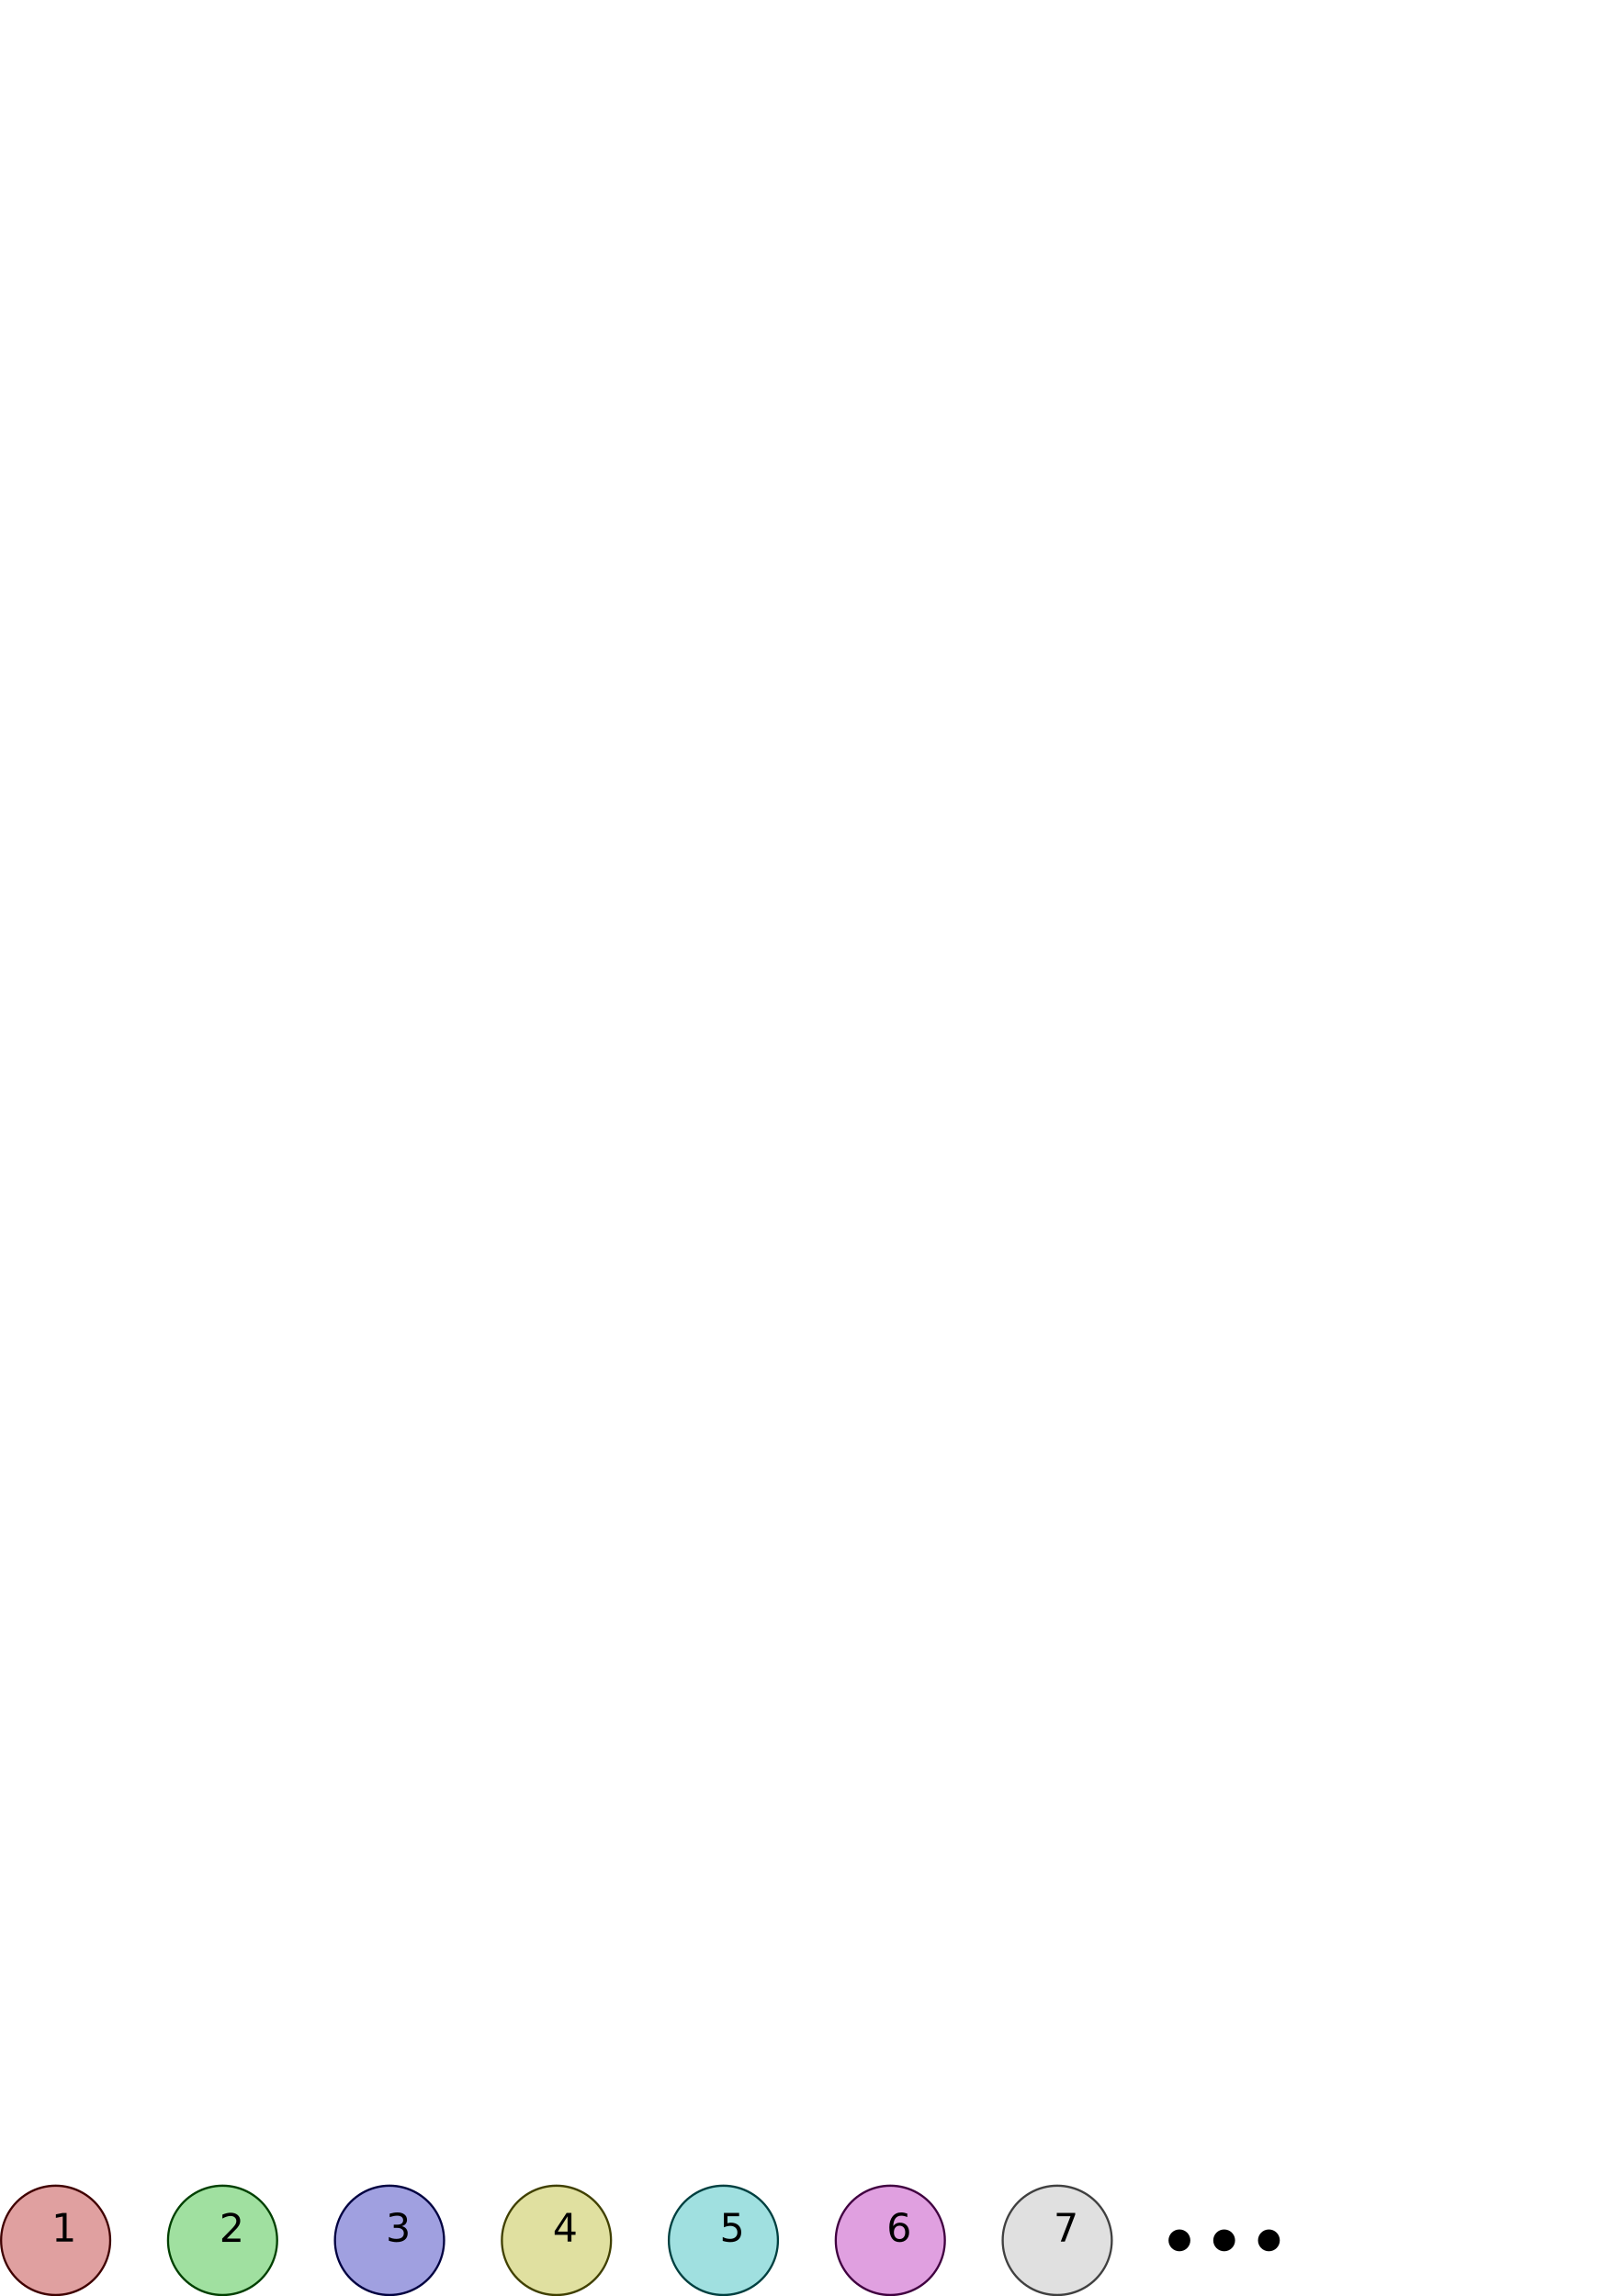
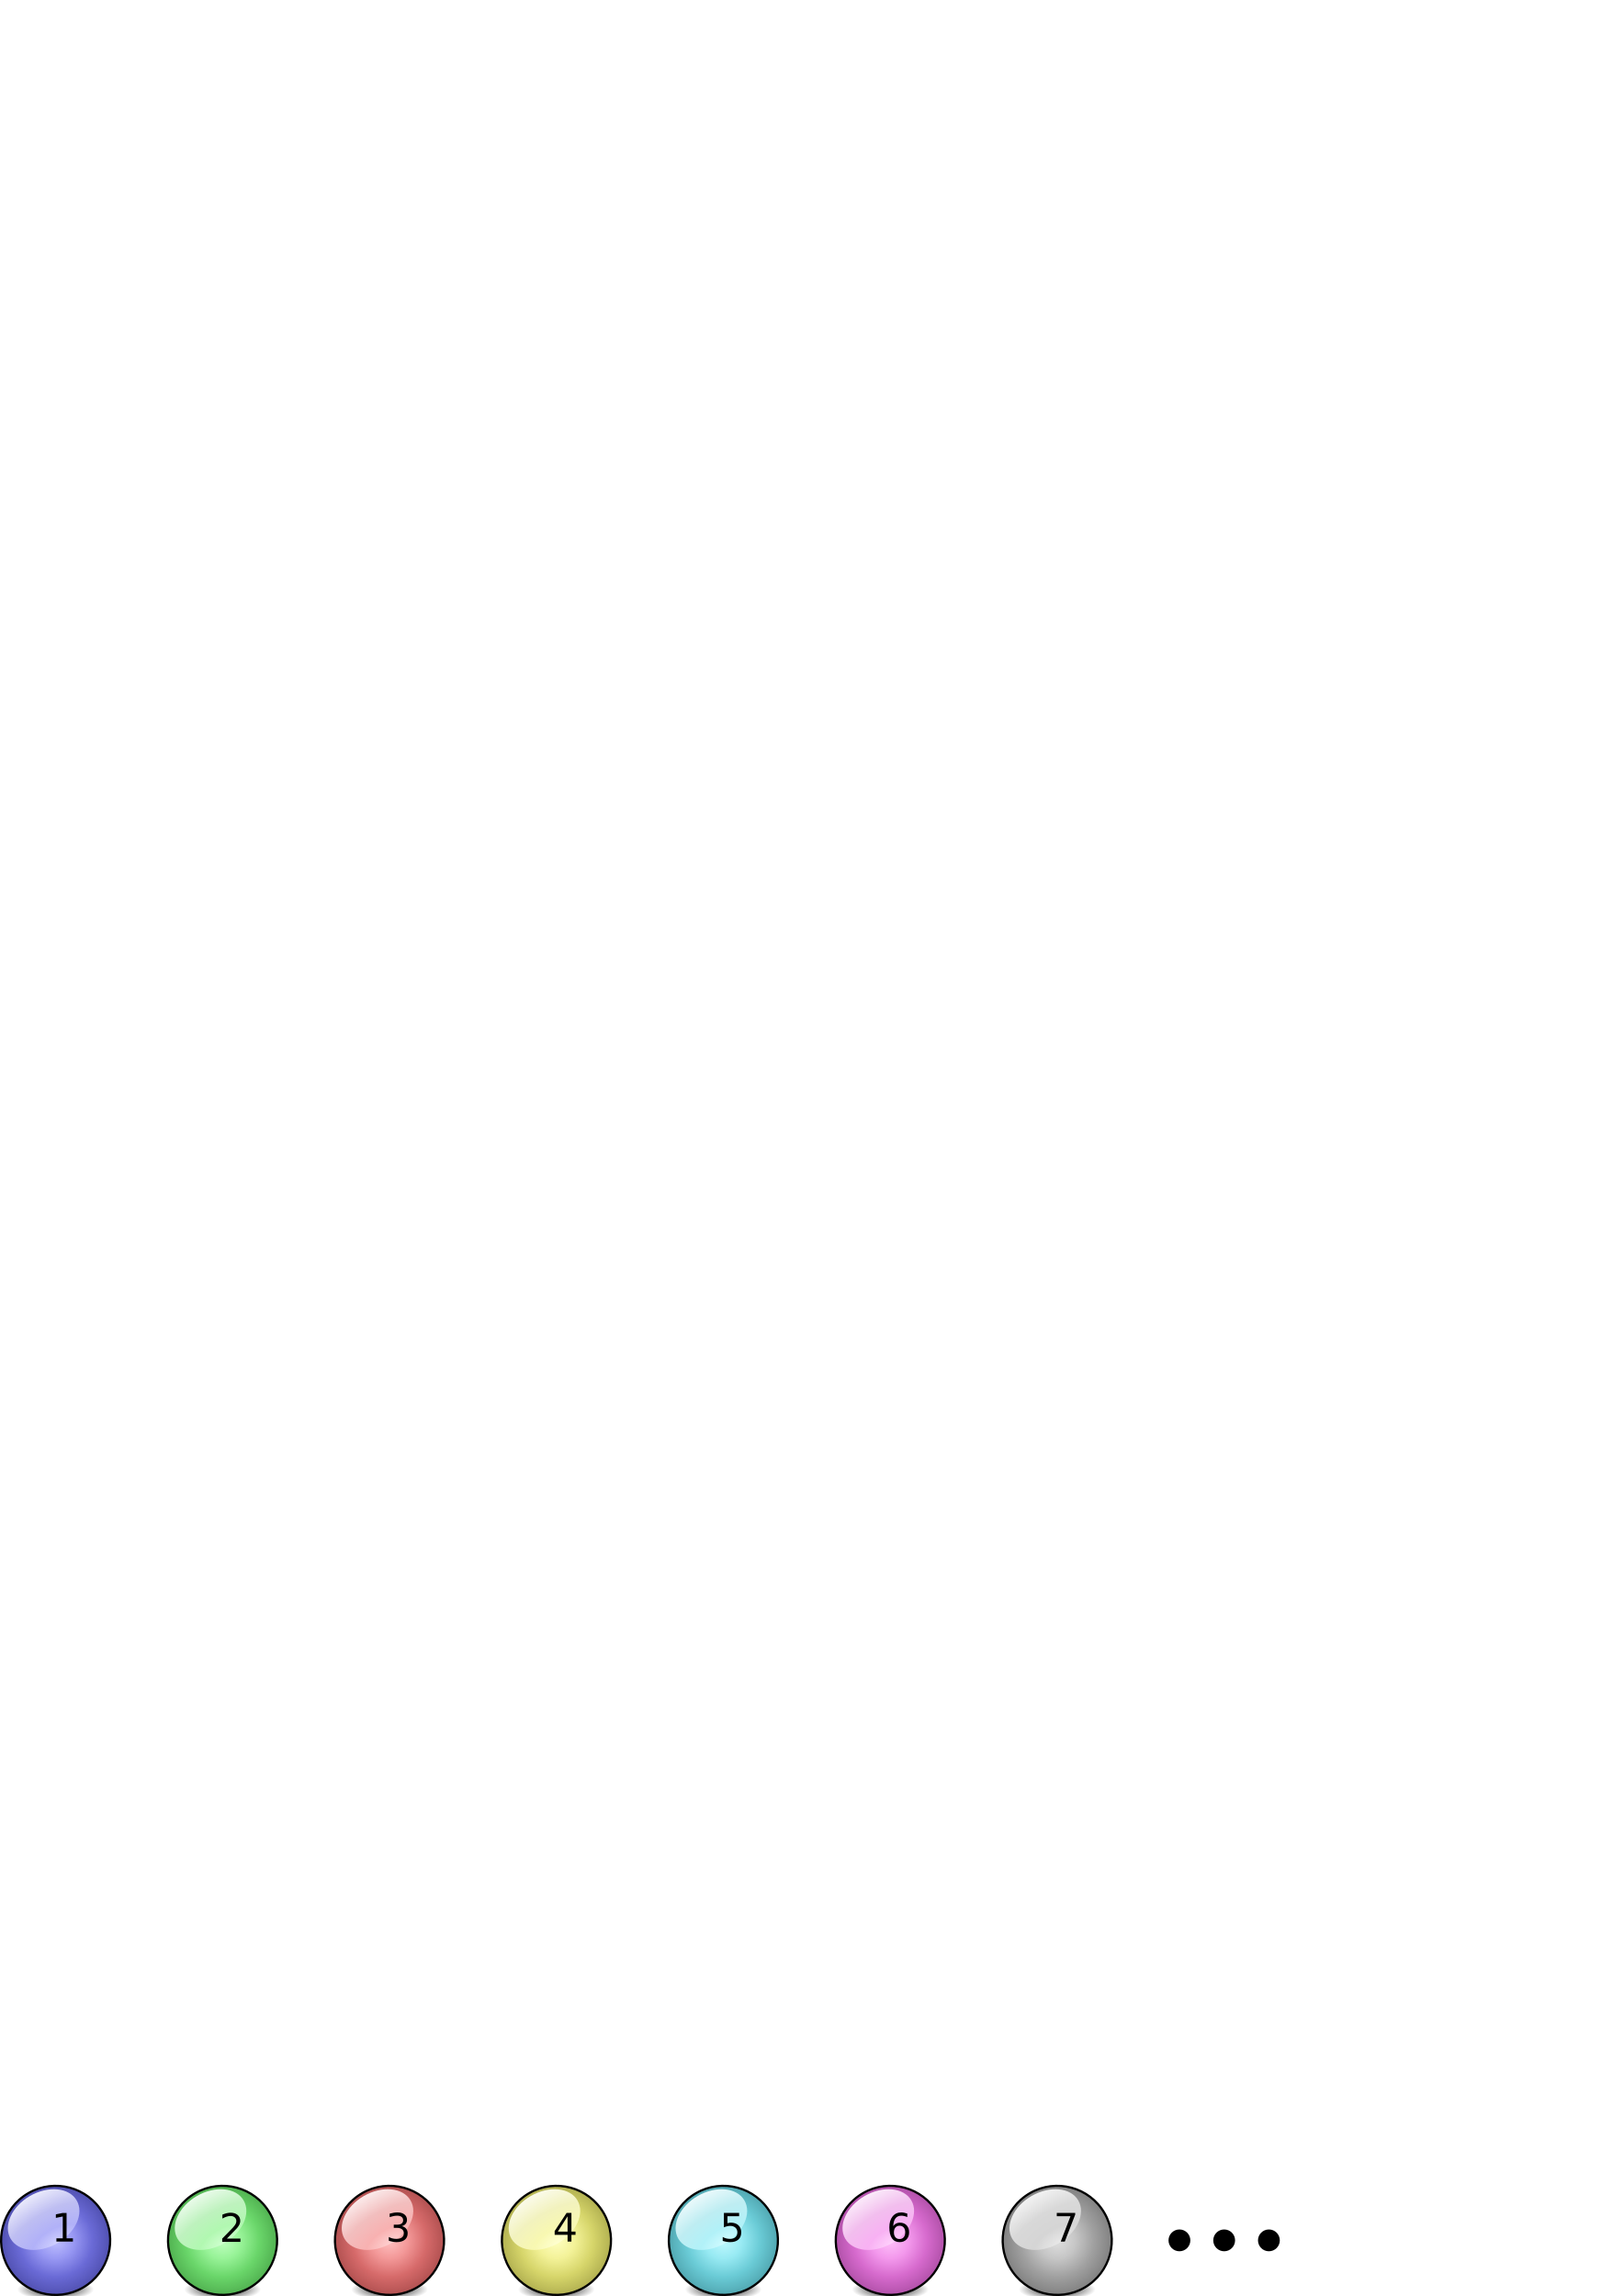
- <svg xmlns="http://www.w3.org/2000/svg" width="744.094" height="1052.362" id="svg1498">
+ <svg xmlns="http://www.w3.org/2000/svg" xmlns:xlink="http://www.w3.org/1999/xlink" width="744.094" height="1052.362" id="svg1498">
  <defs id="defs1500">
+     <linearGradient id="linearGradient9792">
+       <stop style="stop-color:#d1ffd1;stop-opacity:1;" offset="0" id="stop9794" />
+       <stop id="stop9796" offset="0.23" style="stop-color:#b1f8b1;stop-opacity:1;" />
+       <stop style="stop-color:#bef2be;stop-opacity:1;" offset="0.513" id="stop9798" />
+       <stop id="stop9800" offset="1" style="stop-color:#ffffff;stop-opacity:1;" />
+     </linearGradient>
+     <radialGradient xlink:href="#linearGradient9792" id="radialGradient9760" gradientUnits="userSpaceOnUse" gradientTransform="matrix(3.142857,5.7364758e-8,-5.0775462e-8,1.021493,454.8215,-20.17893)" cx="-212.25" cy="496.862" fx="-212.25" fy="496.862" r="16.75" />
+     <linearGradient id="linearGradient9782">
+       <stop id="stop9784" offset="0" style="stop-color:#c1ffc1;stop-opacity:1;" />
+       <stop style="stop-color:#98f398;stop-opacity:1;" offset="0.33" id="stop9786" />
+       <stop id="stop9788" offset="0.66" style="stop-color:#6ad66a;stop-opacity:1;" />
+       <stop style="stop-color:#50b050;stop-opacity:1;" offset="1" id="stop9790" />
+     </linearGradient>
+     <radialGradient xlink:href="#linearGradient9782" id="radialGradient9758" gradientUnits="userSpaceOnUse" gradientTransform="matrix(1,0,0,1.019604,0,-8.027913)" cx="-17.143" cy="409.505" fx="-17.143" fy="409.505" r="145.743" />
+     <radialGradient xlink:href="#linearGradient4009" id="radialGradient9756" gradientUnits="userSpaceOnUse" gradientTransform="matrix(0.8794989,5.0530036e-6,-9.9064946e-8,1,33.2239,-1.3931853e-3)" cx="275.714" cy="333.791" fx="275.714" fy="333.791" r="98.571" />
+     <linearGradient id="linearGradient9882">
+       <stop style="stop-color:#e8e8e8;stop-opacity:1;" offset="0" id="stop9884" />
+       <stop id="stop9886" offset="0.23" style="stop-color:#d5d5d5;stop-opacity:1;" />
+       <stop style="stop-color:#d8d8d8;stop-opacity:1;" offset="0.513" id="stop9888" />
+       <stop id="stop9890" offset="1" style="stop-color:#ffffff;stop-opacity:1;" />
+     </linearGradient>
+     <radialGradient xlink:href="#linearGradient9882" id="radialGradient9744" gradientUnits="userSpaceOnUse" gradientTransform="matrix(3.142857,5.7364758e-8,-5.0775462e-8,1.021493,454.8215,-20.17893)" cx="-212.25" cy="496.862" fx="-212.25" fy="496.862" r="16.75" />
+     <linearGradient id="linearGradient9872">
+       <stop id="stop9874" offset="0" style="stop-color:#e0e0e0;stop-opacity:1;" />
+       <stop style="stop-color:#c6c6c6;stop-opacity:1;" offset="0.33" id="stop9876" />
+       <stop id="stop9878" offset="0.66" style="stop-color:#a0a0a0;stop-opacity:1;" />
+       <stop style="stop-color:#808080;stop-opacity:1;" offset="1" id="stop9880" />
+     </linearGradient>
+     <radialGradient xlink:href="#linearGradient9872" id="radialGradient9742" gradientUnits="userSpaceOnUse" gradientTransform="matrix(1,0,0,1.019604,0,-8.027913)" cx="-17.143" cy="409.505" fx="-17.143" fy="409.505" r="145.743" />
+     <radialGradient xlink:href="#linearGradient4009" id="radialGradient9740" gradientUnits="userSpaceOnUse" gradientTransform="matrix(0.8794989,5.0530036e-6,-9.9064946e-8,1,33.2239,-1.3931853e-3)" cx="275.714" cy="333.791" fx="275.714" fy="333.791" r="98.571" />
+     <linearGradient id="linearGradient9812">
+       <stop style="stop-color:#ffffd1;stop-opacity:1;" offset="0" id="stop9814" />
+       <stop id="stop9816" offset="0.23" style="stop-color:#f8f8b1;stop-opacity:1;" />
+       <stop style="stop-color:#f2f2be;stop-opacity:1;" offset="0.513" id="stop9818" />
+       <stop id="stop9820" offset="1" style="stop-color:#ffffff;stop-opacity:1;" />
+     </linearGradient>
+     <radialGradient xlink:href="#linearGradient9812" id="radialGradient9728" gradientUnits="userSpaceOnUse" gradientTransform="matrix(3.142857,5.7364758e-8,-5.0775462e-8,1.021493,454.8215,-20.17893)" cx="-212.25" cy="496.862" fx="-212.25" fy="496.862" r="16.75" />
+     <linearGradient id="linearGradient9802">
+       <stop id="stop9804" offset="0" style="stop-color:#ffffc1;stop-opacity:1;" />
+       <stop style="stop-color:#f3f298;stop-opacity:1;" offset="0.33" id="stop9806" />
+       <stop id="stop9808" offset="0.66" style="stop-color:#d6d56a;stop-opacity:1;" />
+       <stop style="stop-color:#b0af50;stop-opacity:1;" offset="1" id="stop9810" />
+     </linearGradient>
+     <radialGradient xlink:href="#linearGradient9802" id="radialGradient9726" gradientUnits="userSpaceOnUse" gradientTransform="matrix(1,0,0,1.019604,0,-8.027913)" cx="-17.143" cy="409.505" fx="-17.143" fy="409.505" r="145.743" />
+     <radialGradient xlink:href="#linearGradient4009" id="radialGradient9724" gradientUnits="userSpaceOnUse" gradientTransform="matrix(0.8794989,5.0530036e-6,-9.9064946e-8,1,33.2239,-1.3931853e-3)" cx="275.714" cy="333.791" fx="275.714" fy="333.791" r="98.571" />
+     <linearGradient id="linearGradient9607">
+       <stop id="stop9609" offset="0" style="stop-color:#ffd1d1;stop-opacity:1;" />
+       <stop style="stop-color:#f8b1b1;stop-opacity:1;" offset="0.23" id="stop9611" />
+       <stop id="stop9613" offset="0.513" style="stop-color:#f2bebe;stop-opacity:1;" />
+       <stop style="stop-color:#ffffff;stop-opacity:1;" offset="1" id="stop9615" />
+     </linearGradient>
+     <radialGradient xlink:href="#linearGradient9607" id="radialGradient9712" gradientUnits="userSpaceOnUse" gradientTransform="matrix(3.142857,5.7364758e-8,-5.0775462e-8,1.021493,454.8215,-20.17893)" cx="-212.25" cy="496.862" fx="-212.25" fy="496.862" r="16.75" />
+     <linearGradient id="linearGradient9571">
+       <stop style="stop-color:#ffc1c1;stop-opacity:1;" offset="0" id="stop9573" />
+       <stop id="stop9579" offset="0.33" style="stop-color:#f39898;stop-opacity:1;" />
+       <stop style="stop-color:#d66a6a;stop-opacity:1;" offset="0.66" id="stop9581" />
+       <stop id="stop9583" offset="1" style="stop-color:#b05050;stop-opacity:1;" />
+     </linearGradient>
+     <radialGradient xlink:href="#linearGradient9571" id="radialGradient9710" gradientUnits="userSpaceOnUse" gradientTransform="matrix(1,0,0,1.019604,0,-8.027913)" cx="-17.143" cy="409.505" fx="-17.143" fy="409.505" r="145.743" />
+     <radialGradient xlink:href="#linearGradient4009" id="radialGradient9708" gradientUnits="userSpaceOnUse" gradientTransform="matrix(0.8794989,5.0530036e-6,-9.9064946e-8,1,33.2239,-1.3931853e-3)" cx="275.714" cy="333.791" fx="275.714" fy="333.791" r="98.571" />
+     <linearGradient id="linearGradient9832">
+       <stop style="stop-color:#ffd1fc;stop-opacity:1;" offset="0" id="stop9834" />
+       <stop id="stop9836" offset="0.23" style="stop-color:#f8b1f3;stop-opacity:1;" />
+       <stop style="stop-color:#f2beee;stop-opacity:1;" offset="0.513" id="stop9838" />
+       <stop id="stop9840" offset="1" style="stop-color:#ffffff;stop-opacity:1;" />
+     </linearGradient>
+     <radialGradient xlink:href="#linearGradient9832" id="radialGradient9696" gradientUnits="userSpaceOnUse" gradientTransform="matrix(3.142857,5.7364758e-8,-5.0775462e-8,1.021493,454.8215,-20.17893)" cx="-212.25" cy="496.862" fx="-212.25" fy="496.862" r="16.75" />
+     <linearGradient id="linearGradient9822">
+       <stop id="stop9824" offset="0" style="stop-color:#ffc1fa;stop-opacity:1;" />
+       <stop style="stop-color:#f398ec;stop-opacity:1;" offset="0.33" id="stop9826" />
+       <stop id="stop9828" offset="0.66" style="stop-color:#d66acd;stop-opacity:1;" />
+       <stop style="stop-color:#b050a8;stop-opacity:1;" offset="1" id="stop9830" />
+     </linearGradient>
+     <radialGradient xlink:href="#linearGradient9822" id="radialGradient9694" gradientUnits="userSpaceOnUse" gradientTransform="matrix(1,0,0,1.019604,0,-8.027913)" cx="-17.143" cy="409.505" fx="-17.143" fy="409.505" r="145.743" />
+     <radialGradient xlink:href="#linearGradient4009" id="radialGradient9692" gradientUnits="userSpaceOnUse" gradientTransform="matrix(0.8794989,5.0530036e-6,-9.9064946e-8,1,33.2239,-1.3931853e-3)" cx="275.714" cy="333.791" fx="275.714" fy="333.791" r="98.571" />
+     <linearGradient id="linearGradient9772">
+       <stop style="stop-color:#d1d1ff;stop-opacity:1;" offset="0" id="stop9774" />
+       <stop id="stop9776" offset="0.23" style="stop-color:#b1b1f8;stop-opacity:1;" />
+       <stop style="stop-color:#bebef2;stop-opacity:1;" offset="0.513" id="stop9778" />
+       <stop id="stop9780" offset="1" style="stop-color:#ffffff;stop-opacity:1;" />
+     </linearGradient>
+     <radialGradient xlink:href="#linearGradient9772" id="radialGradient9680" gradientUnits="userSpaceOnUse" gradientTransform="matrix(3.142857,5.7364758e-8,-5.0775462e-8,1.021493,454.8215,-20.17893)" cx="-212.25" cy="496.862" fx="-212.25" fy="496.862" r="16.75" />
+     <linearGradient id="linearGradient9762">
+       <stop id="stop9764" offset="0" style="stop-color:#c1c1ff;stop-opacity:1;" />
+       <stop style="stop-color:#9898f3;stop-opacity:1;" offset="0.33" id="stop9766" />
+       <stop id="stop9768" offset="0.66" style="stop-color:#6a6ad6;stop-opacity:1;" />
+       <stop style="stop-color:#5050b0;stop-opacity:1;" offset="1" id="stop9770" />
+     </linearGradient>
+     <radialGradient xlink:href="#linearGradient9762" id="radialGradient9678" gradientUnits="userSpaceOnUse" gradientTransform="matrix(1,0,0,1.019604,0,-8.027913)" cx="-17.143" cy="409.505" fx="-17.143" fy="409.505" r="145.743" />
+     <radialGradient xlink:href="#linearGradient4009" id="radialGradient9676" gradientUnits="userSpaceOnUse" gradientTransform="matrix(0.8794989,5.0530036e-6,-9.9064946e-8,1,33.2239,-1.3931853e-3)" cx="275.714" cy="333.791" fx="275.714" fy="333.791" r="98.571" />
+     <linearGradient id="linearGradient9852">
+       <stop style="stop-color:#d1fbff;stop-opacity:1;" offset="0" id="stop9854" />
+       <stop id="stop9856" offset="0.23" style="stop-color:#b1f1f8;stop-opacity:1;" />
+       <stop style="stop-color:#beedf2;stop-opacity:1;" offset="0.513" id="stop9858" />
+       <stop id="stop9860" offset="1" style="stop-color:#ffffff;stop-opacity:1;" />
+     </linearGradient>
+     <radialGradient xlink:href="#linearGradient9852" id="radialGradient9631" gradientUnits="userSpaceOnUse" gradientTransform="matrix(3.142857,5.7364758e-8,-5.0775462e-8,1.021493,454.8215,-20.17893)" cx="-212.25" cy="496.862" fx="-212.25" fy="496.862" r="16.75" />
+     <linearGradient id="linearGradient9842">
+       <stop id="stop9844" offset="0" style="stop-color:#c1f9ff;stop-opacity:1;" />
+       <stop style="stop-color:#98eaf3;stop-opacity:1;" offset="0.33" id="stop9846" />
+       <stop id="stop9848" offset="0.66" style="stop-color:#6acbd6;stop-opacity:1;" />
+       <stop style="stop-color:#50a6b0;stop-opacity:1;" offset="1" id="stop9850" />
+     </linearGradient>
+     <radialGradient xlink:href="#linearGradient9842" id="radialGradient9629" gradientUnits="userSpaceOnUse" gradientTransform="matrix(1,0,0,1.019604,0,-8.027913)" cx="-17.143" cy="409.505" fx="-17.143" fy="409.505" r="145.743" />
+     <linearGradient id="linearGradient4009">
+       <stop id="stop4011" offset="0" style="stop-color:#000000;stop-opacity:1" />
+       <stop id="stop4013" offset="1" style="stop-color:#ffffff;stop-opacity:1;" />
+     </linearGradient>
+     <radialGradient xlink:href="#linearGradient4009" id="radialGradient4086" gradientUnits="userSpaceOnUse" gradientTransform="matrix(0.8794989,5.0530036e-6,-9.9064946e-8,1,33.2239,-1.3931853e-3)" cx="275.714" cy="333.791" fx="275.714" fy="333.791" r="98.571" />
    <marker orient="auto" refY="0.0" refX="0.0" id="Arrow1Mend" style="overflow:visible;">
      <path id="path2545" d="M 0.0,0.0 L 5.0,-5.0 L -12.5,0.0 L 5.0,5.0 L 0.0,0.0 z " style="fill-rule:evenodd;stroke:#000000;stroke-width:1.0pt;marker-start:none;" transform="scale(0.4) rotate(180)" />
    </marker>
+     <radialGradient xlink:href="#linearGradient4009" id="radialGradient10748" gradientUnits="userSpaceOnUse" gradientTransform="matrix(0.8794989,5.0530036e-6,-9.9064946e-8,1,33.2239,-1.3931853e-3)" cx="275.714" cy="333.791" fx="275.714" fy="333.791" r="98.571" />
+     <radialGradient xlink:href="#linearGradient9762" id="radialGradient10750" gradientUnits="userSpaceOnUse" gradientTransform="matrix(1,0,0,1.019604,0,-8.027913)" cx="-17.143" cy="409.505" fx="-17.143" fy="409.505" r="145.743" />
+     <radialGradient xlink:href="#linearGradient9772" id="radialGradient10752" gradientUnits="userSpaceOnUse" gradientTransform="matrix(3.142857,5.7364758e-8,-5.0775462e-8,1.021493,454.8215,-20.17893)" cx="-212.25" cy="496.862" fx="-212.25" fy="496.862" r="16.75" />
+     <radialGradient xlink:href="#linearGradient4009" id="radialGradient10754" gradientUnits="userSpaceOnUse" gradientTransform="matrix(0.8794989,5.0530036e-6,-9.9064946e-8,1,33.2239,-1.3931853e-3)" cx="275.714" cy="333.791" fx="275.714" fy="333.791" r="98.571" />
+     <radialGradient xlink:href="#linearGradient9782" id="radialGradient10756" gradientUnits="userSpaceOnUse" gradientTransform="matrix(1,0,0,1.019604,0,-8.027913)" cx="-17.143" cy="409.505" fx="-17.143" fy="409.505" r="145.743" />
+     <radialGradient xlink:href="#linearGradient9792" id="radialGradient10758" gradientUnits="userSpaceOnUse" gradientTransform="matrix(3.142857,5.7364758e-8,-5.0775462e-8,1.021493,454.8215,-20.17893)" cx="-212.25" cy="496.862" fx="-212.25" fy="496.862" r="16.75" />
+     <radialGradient xlink:href="#linearGradient4009" id="radialGradient10760" gradientUnits="userSpaceOnUse" gradientTransform="matrix(0.8794989,5.0530036e-6,-9.9064946e-8,1,33.2239,-1.3931853e-3)" cx="275.714" cy="333.791" fx="275.714" fy="333.791" r="98.571" />
+     <radialGradient xlink:href="#linearGradient9571" id="radialGradient10762" gradientUnits="userSpaceOnUse" gradientTransform="matrix(1,0,0,1.019604,0,-8.027913)" cx="-17.143" cy="409.505" fx="-17.143" fy="409.505" r="145.743" />
+     <radialGradient xlink:href="#linearGradient9607" id="radialGradient10764" gradientUnits="userSpaceOnUse" gradientTransform="matrix(3.142857,5.7364758e-8,-5.0775462e-8,1.021493,454.8215,-20.17893)" cx="-212.25" cy="496.862" fx="-212.25" fy="496.862" r="16.75" />
+     <radialGradient xlink:href="#linearGradient4009" id="radialGradient10766" gradientUnits="userSpaceOnUse" gradientTransform="matrix(0.8794989,5.0530036e-6,-9.9064946e-8,1,33.2239,-1.3931853e-3)" cx="275.714" cy="333.791" fx="275.714" fy="333.791" r="98.571" />
+     <radialGradient xlink:href="#linearGradient9802" id="radialGradient10768" gradientUnits="userSpaceOnUse" gradientTransform="matrix(1,0,0,1.019604,0,-8.027913)" cx="-17.143" cy="409.505" fx="-17.143" fy="409.505" r="145.743" />
+     <radialGradient xlink:href="#linearGradient9812" id="radialGradient10770" gradientUnits="userSpaceOnUse" gradientTransform="matrix(3.142857,5.7364758e-8,-5.0775462e-8,1.021493,454.8215,-20.17893)" cx="-212.25" cy="496.862" fx="-212.25" fy="496.862" r="16.75" />
+     <radialGradient xlink:href="#linearGradient4009" id="radialGradient10772" gradientUnits="userSpaceOnUse" gradientTransform="matrix(0.8794989,5.0530036e-6,-9.9064946e-8,1,33.2239,-1.3931853e-3)" cx="275.714" cy="333.791" fx="275.714" fy="333.791" r="98.571" />
+     <radialGradient xlink:href="#linearGradient9842" id="radialGradient10774" gradientUnits="userSpaceOnUse" gradientTransform="matrix(1,0,0,1.019604,0,-8.027913)" cx="-17.143" cy="409.505" fx="-17.143" fy="409.505" r="145.743" />
+     <radialGradient xlink:href="#linearGradient9852" id="radialGradient10776" gradientUnits="userSpaceOnUse" gradientTransform="matrix(3.142857,5.7364758e-8,-5.0775462e-8,1.021493,454.8215,-20.17893)" cx="-212.25" cy="496.862" fx="-212.25" fy="496.862" r="16.75" />
+     <radialGradient xlink:href="#linearGradient4009" id="radialGradient10778" gradientUnits="userSpaceOnUse" gradientTransform="matrix(0.8794989,5.0530036e-6,-9.9064946e-8,1,33.2239,-1.3931853e-3)" cx="275.714" cy="333.791" fx="275.714" fy="333.791" r="98.571" />
+     <radialGradient xlink:href="#linearGradient9822" id="radialGradient10780" gradientUnits="userSpaceOnUse" gradientTransform="matrix(1,0,0,1.019604,0,-8.027913)" cx="-17.143" cy="409.505" fx="-17.143" fy="409.505" r="145.743" />
+     <radialGradient xlink:href="#linearGradient9832" id="radialGradient10782" gradientUnits="userSpaceOnUse" gradientTransform="matrix(3.142857,5.7364758e-8,-5.0775462e-8,1.021493,454.8215,-20.17893)" cx="-212.25" cy="496.862" fx="-212.25" fy="496.862" r="16.75" />
+     <radialGradient xlink:href="#linearGradient4009" id="radialGradient10784" gradientUnits="userSpaceOnUse" gradientTransform="matrix(0.8794989,5.0530036e-6,-9.9064946e-8,1,33.2239,-1.3931853e-3)" cx="275.714" cy="333.791" fx="275.714" fy="333.791" r="98.571" />
+     <radialGradient xlink:href="#linearGradient9872" id="radialGradient10786" gradientUnits="userSpaceOnUse" gradientTransform="matrix(1,0,0,1.019604,0,-8.027913)" cx="-17.143" cy="409.505" fx="-17.143" fy="409.505" r="145.743" />
+     <radialGradient xlink:href="#linearGradient9882" id="radialGradient10788" gradientUnits="userSpaceOnUse" gradientTransform="matrix(3.142857,5.7364758e-8,-5.0775462e-8,1.021493,454.8215,-20.17893)" cx="-212.25" cy="496.862" fx="-212.25" fy="496.862" r="16.75" />
  </defs>
  <g id="layer1">
-     <path style="fill:#e0a0a0;fill-opacity:1;fill-rule:nonzero;stroke:#400000;stroke-width:6.797;stroke-linecap:round;stroke-linejoin:round;stroke-miterlimit:4;stroke-dasharray:none;stroke-dashoffset:0;stroke-opacity:1" id="path2668" d="M 108.571 509.505 A 174.286 165.714 0 1 1  -240,509.505 A 174.286 165.714 0 1 1  108.571 509.505 z" transform="matrix(0.143442,0,0,0.150862,34.92603,949.9973)" />
+     <g id="g10790">
+       <g transform="translate(305.9987,2.002564)" id="g9640">
+         <path transform="matrix(0.2028986,0,0,5.0724639e-2,-30.4408,1030.431)" d="M 374.286,333.791 A 98.571,98.571 0 1 1 177.143,333.791 A 98.571,98.571 0 1 1 374.286,333.791 z" id="path4084" style="fill:url(#radialGradient10772);fill-opacity:1;fill-rule:nonzero;stroke:none;stroke-width:0;stroke-miterlimit:4;stroke-dasharray:none;stroke-dashoffset:0;stroke-opacity:1" />
+         <g id="g9625" transform="matrix(0.8660254,-0.4999999,0.4999999,0.8660254,-122.5897,497.785)">
+           <path transform="matrix(0.175,0,0,0.1715686,-132.2874,460.2485)" d="M 125.714,409.505 A 142.857,145.714 0 1 1 -160,409.505 A 142.857,145.714 0 1 1 125.714,409.505 z" id="path9060" style="opacity:1;fill:url(#radialGradient10774);fill-opacity:1;stroke:#000000;stroke-width:5.771;stroke-linecap:round;stroke-linejoin:round;stroke-miterlimit:4;stroke-dasharray:none;stroke-dashoffset:0;stroke-opacity:1" />
+           <path transform="matrix(1.044776,0,0,1.724138,86.46637,-308.2729)" d="M -195.5,480.112 A 16.75,7.25 0 1 1 -229,480.112 A 16.75,7.25 0 1 1 -195.5,480.112 z" id="path9585" style="opacity:1;fill:url(#radialGradient10776);fill-opacity:1;stroke:none;stroke-width:0;stroke-linecap:round;stroke-linejoin:round;stroke-miterlimit:4;stroke-dasharray:none;stroke-dashoffset:0;stroke-opacity:1" />
+         </g>
+       </g>
+       <g transform="translate(-1.407509e-3,2.002613)" id="g9666">
+         <path transform="matrix(0.2028986,0,0,5.0724639e-2,-30.4408,1030.431)" d="M 374.286,333.791 A 98.571,98.571 0 1 1 177.143,333.791 A 98.571,98.571 0 1 1 374.286,333.791 z" id="path9668" style="fill:url(#radialGradient10748);fill-opacity:1;fill-rule:nonzero;stroke:none;stroke-width:0;stroke-miterlimit:4;stroke-dasharray:none;stroke-dashoffset:0;stroke-opacity:1" />
+         <g id="g9670" transform="matrix(0.8660254,-0.4999999,0.4999999,0.8660254,-122.5897,497.785)">
+           <path transform="matrix(0.175,0,0,0.1715686,-132.2874,460.2485)" d="M 125.714,409.505 A 142.857,145.714 0 1 1 -160,409.505 A 142.857,145.714 0 1 1 125.714,409.505 z" id="path9672" style="opacity:1;fill:url(#radialGradient10750);fill-opacity:1;stroke:#000000;stroke-width:5.771;stroke-linecap:round;stroke-linejoin:round;stroke-miterlimit:4;stroke-dasharray:none;stroke-dashoffset:0;stroke-opacity:1" />
+           <path transform="matrix(1.044776,0,0,1.724138,86.46637,-308.2729)" d="M -195.5,480.112 A 16.75,7.25 0 1 1 -229,480.112 A 16.75,7.25 0 1 1 -195.5,480.112 z" id="path9674" style="opacity:1;fill:url(#radialGradient10752);fill-opacity:1;stroke:none;stroke-width:0;stroke-linecap:round;stroke-linejoin:round;stroke-miterlimit:4;stroke-dasharray:none;stroke-dashoffset:0;stroke-opacity:1" />
+         </g>
+       </g>
+       <g transform="translate(382.4987,2.002564)" id="g9682">
+         <path transform="matrix(0.2028986,0,0,5.0724639e-2,-30.4408,1030.431)" d="M 374.286,333.791 A 98.571,98.571 0 1 1 177.143,333.791 A 98.571,98.571 0 1 1 374.286,333.791 z" id="path9684" style="fill:url(#radialGradient10778);fill-opacity:1;fill-rule:nonzero;stroke:none;stroke-width:0;stroke-miterlimit:4;stroke-dasharray:none;stroke-dashoffset:0;stroke-opacity:1" />
+         <g id="g9686" transform="matrix(0.8660254,-0.4999999,0.4999999,0.8660254,-122.5897,497.785)">
+           <path transform="matrix(0.175,0,0,0.1715686,-132.2874,460.2485)" d="M 125.714,409.505 A 142.857,145.714 0 1 1 -160,409.505 A 142.857,145.714 0 1 1 125.714,409.505 z" id="path9688" style="opacity:1;fill:url(#radialGradient10780);fill-opacity:1;stroke:#000000;stroke-width:5.771;stroke-linecap:round;stroke-linejoin:round;stroke-miterlimit:4;stroke-dasharray:none;stroke-dashoffset:0;stroke-opacity:1" />
+           <path transform="matrix(1.044776,0,0,1.724138,86.46637,-308.2729)" d="M -195.5,480.112 A 16.75,7.25 0 1 1 -229,480.112 A 16.75,7.25 0 1 1 -195.5,480.112 z" id="path9690" style="opacity:1;fill:url(#radialGradient10782);fill-opacity:1;stroke:none;stroke-width:0;stroke-linecap:round;stroke-linejoin:round;stroke-miterlimit:4;stroke-dasharray:none;stroke-dashoffset:0;stroke-opacity:1" />
+         </g>
+       </g>
+       <g transform="translate(152.9986,2.002564)" id="g9698">
+         <path transform="matrix(0.2028986,0,0,5.0724639e-2,-30.4408,1030.431)" d="M 374.286,333.791 A 98.571,98.571 0 1 1 177.143,333.791 A 98.571,98.571 0 1 1 374.286,333.791 z" id="path9700" style="fill:url(#radialGradient10760);fill-opacity:1;fill-rule:nonzero;stroke:none;stroke-width:0;stroke-miterlimit:4;stroke-dasharray:none;stroke-dashoffset:0;stroke-opacity:1" />
+         <g id="g9702" transform="matrix(0.8660254,-0.4999999,0.4999999,0.8660254,-122.5897,497.785)">
+           <path transform="matrix(0.175,0,0,0.1715686,-132.2874,460.2485)" d="M 125.714,409.505 A 142.857,145.714 0 1 1 -160,409.505 A 142.857,145.714 0 1 1 125.714,409.505 z" id="path9704" style="opacity:1;fill:url(#radialGradient10762);fill-opacity:1;stroke:#000000;stroke-width:5.771;stroke-linecap:round;stroke-linejoin:round;stroke-miterlimit:4;stroke-dasharray:none;stroke-dashoffset:0;stroke-opacity:1" />
+           <path transform="matrix(1.044776,0,0,1.724138,86.46637,-308.2729)" d="M -195.5,480.112 A 16.75,7.25 0 1 1 -229,480.112 A 16.75,7.25 0 1 1 -195.5,480.112 z" id="path9706" style="opacity:1;fill:url(#radialGradient10764);fill-opacity:1;stroke:none;stroke-width:0;stroke-linecap:round;stroke-linejoin:round;stroke-miterlimit:4;stroke-dasharray:none;stroke-dashoffset:0;stroke-opacity:1" />
+         </g>
+       </g>
+       <g transform="translate(229.4986,2.002564)" id="g9714">
+         <path transform="matrix(0.2028986,0,0,5.0724639e-2,-30.4408,1030.431)" d="M 374.286,333.791 A 98.571,98.571 0 1 1 177.143,333.791 A 98.571,98.571 0 1 1 374.286,333.791 z" id="path9716" style="fill:url(#radialGradient10766);fill-opacity:1;fill-rule:nonzero;stroke:none;stroke-width:0;stroke-miterlimit:4;stroke-dasharray:none;stroke-dashoffset:0;stroke-opacity:1" />
+         <g id="g9718" transform="matrix(0.8660254,-0.4999999,0.4999999,0.8660254,-122.5897,497.785)">
+           <path transform="matrix(0.175,0,0,0.1715686,-132.2874,460.2485)" d="M 125.714,409.505 A 142.857,145.714 0 1 1 -160,409.505 A 142.857,145.714 0 1 1 125.714,409.505 z" id="path9720" style="opacity:1;fill:url(#radialGradient10768);fill-opacity:1;stroke:#000000;stroke-width:5.771;stroke-linecap:round;stroke-linejoin:round;stroke-miterlimit:4;stroke-dasharray:none;stroke-dashoffset:0;stroke-opacity:1" />
+           <path transform="matrix(1.044776,0,0,1.724138,86.46637,-308.2729)" d="M -195.5,480.112 A 16.75,7.25 0 1 1 -229,480.112 A 16.75,7.25 0 1 1 -195.5,480.112 z" id="path9722" style="opacity:1;fill:url(#radialGradient10770);fill-opacity:1;stroke:none;stroke-width:0;stroke-linecap:round;stroke-linejoin:round;stroke-miterlimit:4;stroke-dasharray:none;stroke-dashoffset:0;stroke-opacity:1" />
+         </g>
+       </g>
+       <g transform="translate(458.9987,2.002564)" id="g9730">
+         <path transform="matrix(0.2028986,0,0,5.0724639e-2,-30.4408,1030.431)" d="M 374.286,333.791 A 98.571,98.571 0 1 1 177.143,333.791 A 98.571,98.571 0 1 1 374.286,333.791 z" id="path9732" style="fill:url(#radialGradient10784);fill-opacity:1;fill-rule:nonzero;stroke:none;stroke-width:0;stroke-miterlimit:4;stroke-dasharray:none;stroke-dashoffset:0;stroke-opacity:1" />
+         <g id="g9734" transform="matrix(0.8660254,-0.4999999,0.4999999,0.8660254,-122.5897,497.785)">
+           <path transform="matrix(0.175,0,0,0.1715686,-132.2874,460.2485)" d="M 125.714,409.505 A 142.857,145.714 0 1 1 -160,409.505 A 142.857,145.714 0 1 1 125.714,409.505 z" id="path9736" style="opacity:1;fill:url(#radialGradient10786);fill-opacity:1;stroke:#000000;stroke-width:5.771;stroke-linecap:round;stroke-linejoin:round;stroke-miterlimit:4;stroke-dasharray:none;stroke-dashoffset:0;stroke-opacity:1" />
+           <path transform="matrix(1.044776,0,0,1.724138,86.46637,-308.2729)" d="M -195.5,480.112 A 16.75,7.25 0 1 1 -229,480.112 A 16.75,7.25 0 1 1 -195.5,480.112 z" id="path9738" style="opacity:1;fill:url(#radialGradient10788);fill-opacity:1;stroke:none;stroke-width:0;stroke-linecap:round;stroke-linejoin:round;stroke-miterlimit:4;stroke-dasharray:none;stroke-dashoffset:0;stroke-opacity:1" />
+         </g>
+       </g>
+       <g transform="translate(76.49854,2.002564)" id="g9746">
+         <path transform="matrix(0.2028986,0,0,5.0724639e-2,-30.4408,1030.431)" d="M 374.286,333.791 A 98.571,98.571 0 1 1 177.143,333.791 A 98.571,98.571 0 1 1 374.286,333.791 z" id="path9748" style="fill:url(#radialGradient10754);fill-opacity:1;fill-rule:nonzero;stroke:none;stroke-width:0;stroke-miterlimit:4;stroke-dasharray:none;stroke-dashoffset:0;stroke-opacity:1" />
+         <g id="g9750" transform="matrix(0.8660254,-0.4999999,0.4999999,0.8660254,-122.5897,497.785)">
+           <path transform="matrix(0.175,0,0,0.1715686,-132.2874,460.2485)" d="M 125.714,409.505 A 142.857,145.714 0 1 1 -160,409.505 A 142.857,145.714 0 1 1 125.714,409.505 z" id="path9752" style="opacity:1;fill:url(#radialGradient10756);fill-opacity:1;stroke:#000000;stroke-width:5.771;stroke-linecap:round;stroke-linejoin:round;stroke-miterlimit:4;stroke-dasharray:none;stroke-dashoffset:0;stroke-opacity:1" />
+           <path transform="matrix(1.044776,0,0,1.724138,86.46637,-308.2729)" d="M -195.5,480.112 A 16.75,7.25 0 1 1 -229,480.112 A 16.75,7.25 0 1 1 -195.5,480.112 z" id="path9754" style="opacity:1;fill:url(#radialGradient10758);fill-opacity:1;stroke:none;stroke-width:0;stroke-linecap:round;stroke-linejoin:round;stroke-miterlimit:4;stroke-dasharray:none;stroke-dashoffset:0;stroke-opacity:1" />
+         </g>
+       </g>
+     </g>
    <text xml:space="preserve" style="font-size:18px;font-style:normal;font-variant:normal;font-weight:normal;font-stretch:normal;text-align:start;line-height:125%;writing-mode:lr-tb;text-anchor:start;fill:#000000;fill-opacity:1;stroke:none;stroke-width:1px;stroke-linecap:butt;stroke-linejoin:miter;stroke-opacity:1;font-family:Bitstream Vera Sans" x="23.616" y="1027.423" id="text2670">
      <tspan id="tspan2672" x="23.616" y="1027.423">1</tspan>
    </text>
-     <path style="fill:#a0e0a0;fill-opacity:1;fill-rule:nonzero;stroke:#004000;stroke-width:6.798;stroke-linecap:round;stroke-linejoin:round;stroke-miterlimit:4;stroke-dasharray:none;stroke-dashoffset:0;stroke-opacity:1" id="path2676" d="M 108.571 509.505 A 174.286 165.714 0 1 1  -240,509.505 A 174.286 165.714 0 1 1  108.571 509.505 z" transform="matrix(0.143442,0,0,0.150862,111.426,949.9973)" />
    <text xml:space="preserve" style="font-size:18px;font-style:normal;font-variant:normal;font-weight:normal;font-stretch:normal;text-align:start;line-height:125%;writing-mode:lr-tb;text-anchor:start;fill:#000000;fill-opacity:1;stroke:none;stroke-width:1px;stroke-linecap:butt;stroke-linejoin:miter;stroke-opacity:1;font-family:Bitstream Vera Sans" x="100.515" y="1027.542" id="text2678">
      <tspan id="tspan2680" x="100.515" y="1027.542">2</tspan>
    </text>
-     <path style="fill:#a0a0e0;fill-opacity:1;fill-rule:nonzero;stroke:#000040;stroke-width:6.798;stroke-linecap:round;stroke-linejoin:round;stroke-miterlimit:4;stroke-dasharray:none;stroke-dashoffset:0;stroke-opacity:1" id="path2684" d="M 108.571 509.505 A 174.286 165.714 0 1 1  -240,509.505 A 174.286 165.714 0 1 1  108.571 509.505 z" transform="matrix(0.143442,0,0,0.150862,187.9261,949.9973)" />
    <text xml:space="preserve" style="font-size:18px;font-style:normal;font-variant:normal;font-weight:normal;font-stretch:normal;text-align:start;line-height:125%;writing-mode:lr-tb;text-anchor:start;fill:#000000;fill-opacity:1;stroke:none;stroke-width:1px;stroke-linecap:butt;stroke-linejoin:miter;stroke-opacity:1;font-family:Bitstream Vera Sans" x="176.809" y="1027.415" id="text2686">
      <tspan id="tspan2688" x="176.809" y="1027.415">3</tspan>
    </text>
-     <path style="fill:#e0e0a0;fill-opacity:1;fill-rule:nonzero;stroke:#404000;stroke-width:6.798;stroke-linecap:round;stroke-linejoin:round;stroke-miterlimit:4;stroke-dasharray:none;stroke-dashoffset:0;stroke-opacity:1" id="path1555" d="M 108.571 509.505 A 174.286 165.714 0 1 1  -240,509.505 A 174.286 165.714 0 1 1  108.571 509.505 z" transform="matrix(0.143442,0,0,0.150862,264.4261,949.9973)" />
    <text xml:space="preserve" style="font-size:18px;font-style:normal;font-variant:normal;font-weight:normal;font-stretch:normal;text-align:start;line-height:125%;writing-mode:lr-tb;text-anchor:start;fill:#000000;fill-opacity:1;stroke:none;stroke-width:1px;stroke-linecap:butt;stroke-linejoin:miter;stroke-opacity:1;font-family:Bitstream Vera Sans" x="253.309" y="1027.415" id="text1557">
      <tspan id="tspan1559" x="253.309" y="1027.415">4</tspan>
    </text>
-     <path style="fill:#a0e0e0;fill-opacity:1;fill-rule:nonzero;stroke:#004040;stroke-width:6.798;stroke-linecap:round;stroke-linejoin:round;stroke-miterlimit:4;stroke-dasharray:none;stroke-dashoffset:0;stroke-opacity:1" id="path1563" d="M 108.571 509.505 A 174.286 165.714 0 1 1  -240,509.505 A 174.286 165.714 0 1 1  108.571 509.505 z" transform="matrix(0.143442,0,0,0.150862,340.9261,949.9973)" />
    <text xml:space="preserve" style="font-size:18px;font-style:normal;font-variant:normal;font-weight:normal;font-stretch:normal;text-align:start;line-height:125%;writing-mode:lr-tb;text-anchor:start;fill:#000000;fill-opacity:1;stroke:none;stroke-width:1px;stroke-linecap:butt;stroke-linejoin:miter;stroke-opacity:1;font-family:Bitstream Vera Sans" x="329.809" y="1027.415" id="text1565">
      <tspan id="tspan1567" x="329.809" y="1027.415">5</tspan>
    </text>
-     <path style="fill:#e0a0e0;fill-opacity:1;fill-rule:nonzero;stroke:#400040;stroke-width:6.798;stroke-linecap:round;stroke-linejoin:round;stroke-miterlimit:4;stroke-dasharray:none;stroke-dashoffset:0;stroke-opacity:1" id="path1571" d="M 108.571 509.505 A 174.286 165.714 0 1 1  -240,509.505 A 174.286 165.714 0 1 1  108.571 509.505 z" transform="matrix(0.143442,0,0,0.150862,417.4261,949.9973)" />
    <text xml:space="preserve" style="font-size:18px;font-style:normal;font-variant:normal;font-weight:normal;font-stretch:normal;text-align:start;line-height:125%;writing-mode:lr-tb;text-anchor:start;fill:#000000;fill-opacity:1;stroke:none;stroke-width:1px;stroke-linecap:butt;stroke-linejoin:miter;stroke-opacity:1;font-family:Bitstream Vera Sans" x="406.309" y="1027.415" id="text1573">
      <tspan id="tspan1575" x="406.309" y="1027.415">6</tspan>
    </text>
-     <path style="fill:#e0e0e0;fill-opacity:1;fill-rule:nonzero;stroke:#404040;stroke-width:6.798;stroke-linecap:round;stroke-linejoin:round;stroke-miterlimit:4;stroke-dasharray:none;stroke-dashoffset:0;stroke-opacity:1" id="path2483" d="M 108.571 509.505 A 174.286 165.714 0 1 1  -240,509.505 A 174.286 165.714 0 1 1  108.571 509.505 z" transform="matrix(0.143442,0,0,0.150862,493.9261,949.9973)" />
    <text xml:space="preserve" style="font-size:18px;font-style:normal;font-variant:normal;font-weight:normal;font-stretch:normal;text-align:start;line-height:125%;writing-mode:lr-tb;text-anchor:start;fill:#000000;fill-opacity:1;stroke:none;stroke-width:1px;stroke-linecap:butt;stroke-linejoin:miter;stroke-opacity:1;font-family:Bitstream Vera Sans" x="482.809" y="1027.415" id="text2485">
      <tspan id="tspan2487" x="482.809" y="1027.415">7</tspan>
    </text>
    <path style="fill:#000000;fill-opacity:1;fill-rule:nonzero;stroke:#808080;stroke-width:0;stroke-linecap:round;stroke-linejoin:round;stroke-miterlimit:4;stroke-dasharray:none;stroke-dashoffset:0;stroke-opacity:1" id="path2591" d="M 284 846.862 A 6 4.5 0 1 1  272,846.862 A 6 4.5 0 1 1  284 846.862 z" transform="matrix(0.8333333,0,0,1.111111,308.8334,85.9042)" />
    <path style="fill:#000000;fill-opacity:1;fill-rule:nonzero;stroke:#808080;stroke-width:0;stroke-linecap:round;stroke-linejoin:round;stroke-miterlimit:4;stroke-dasharray:none;stroke-dashoffset:0;stroke-opacity:1" id="path2593" d="M 284 846.862 A 6 4.5 0 1 1  272,846.862 A 6 4.5 0 1 1  284 846.862 z" transform="matrix(0.8333333,0,0,1.111111,349.8331,85.9042)" />
    <path style="fill:#000000;fill-opacity:1;fill-rule:nonzero;stroke:#808080;stroke-width:0;stroke-linecap:round;stroke-linejoin:round;stroke-miterlimit:4;stroke-dasharray:none;stroke-dashoffset:0;stroke-opacity:1" id="path2595" d="M 284 846.862 A 6 4.5 0 1 1  272,846.862 A 6 4.5 0 1 1  284 846.862 z" transform="matrix(0.8333333,0,0,1.111111,329.3333,85.9042)" />
  </g>
</svg>
